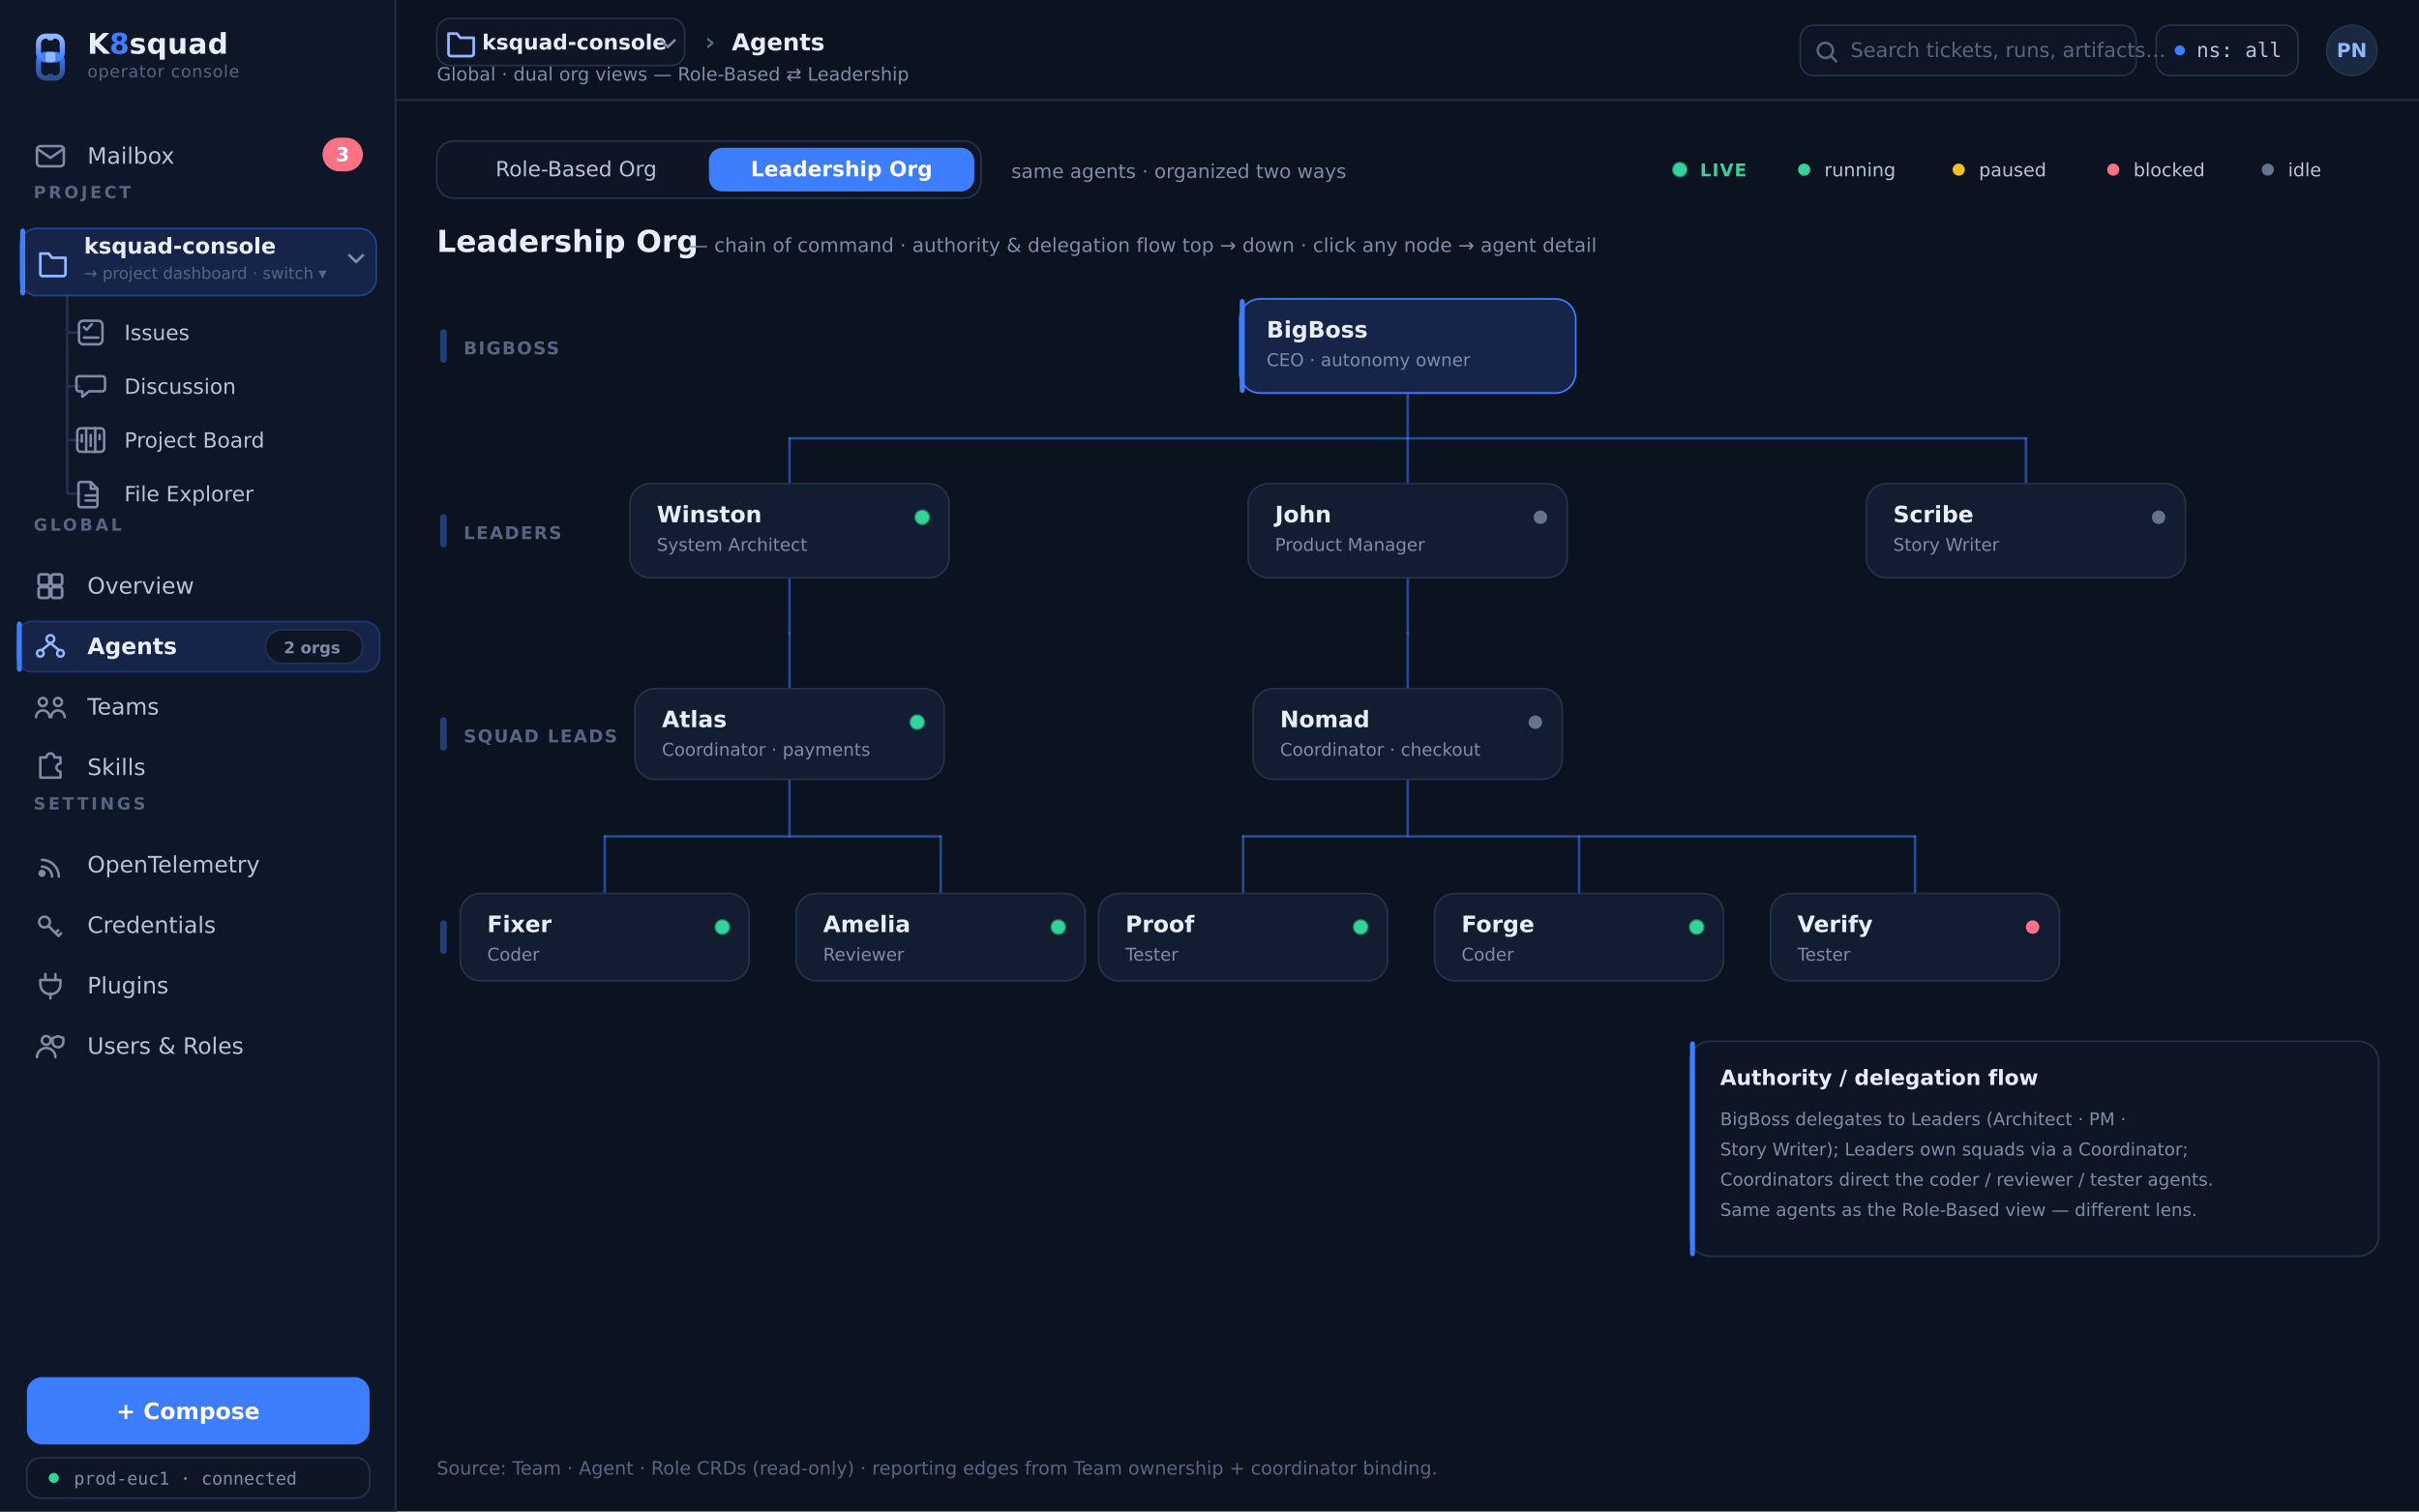
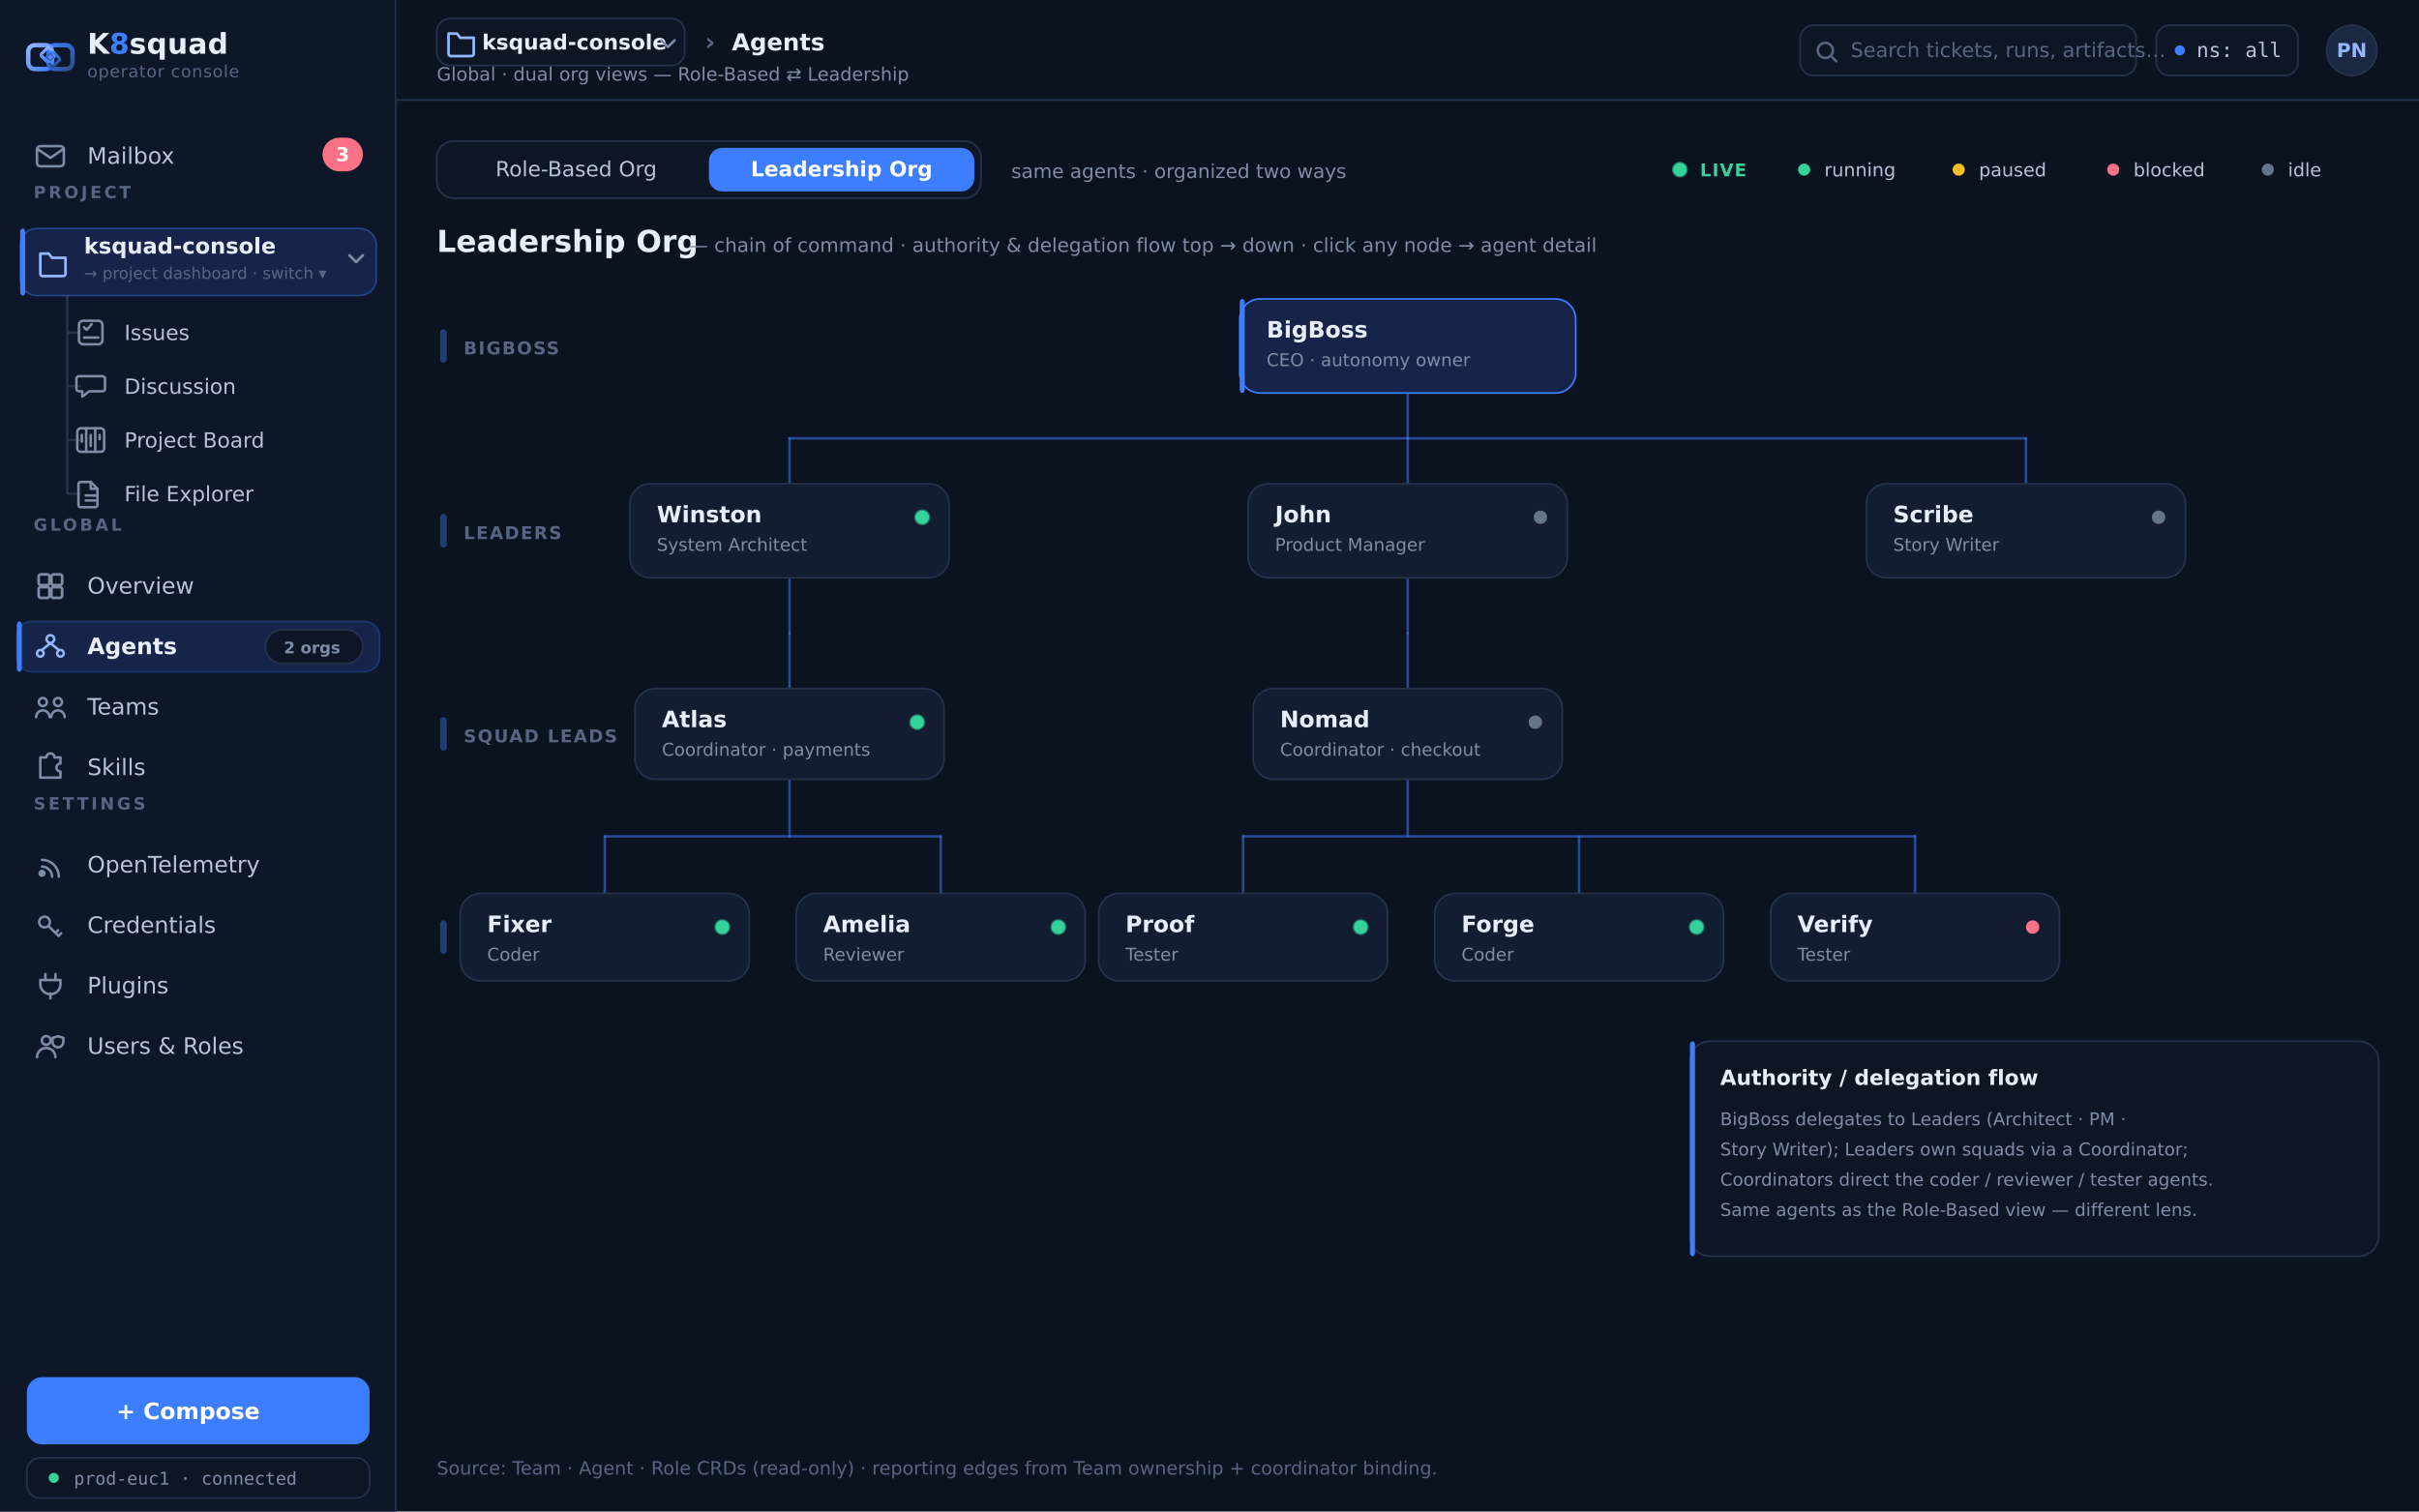
<svg xmlns="http://www.w3.org/2000/svg" width="1440" height="900" viewBox="0 0 1440 900" font-family="DejaVu Sans">
  <defs>
+     <linearGradient id="odinL" x1="0" y1="0" x2="1" y2="1">
+       <stop offset="0" stop-color="#93B7FF" />
+       <stop offset="1" stop-color="#3D7DFF" />
+     </linearGradient>
+     <linearGradient id="odinR" x1="0" y1="0" x2="1" y2="1">
+       <stop offset="0" stop-color="#3D7DFF" />
+       <stop offset="1" stop-color="#2E4E8C" />
+     </linearGradient>
+     <clipPath id="odinCB">
+       <rect x="176" y="256" width="160" height="120" />
+     </clipPath>
+     <clipPath id="odinCK">
+       <rect x="166" y="256" width="180" height="120" />
+     </clipPath>
    <linearGradient id="ringTop" x1="0" y1="0" x2="0" y2="1">
      <stop offset="0" stop-color="#93B7FF" />
      <stop offset="1" stop-color="#3D7DFF" />
    </linearGradient>
    <linearGradient id="ringBot" x1="0" y1="0" x2="0" y2="1">
      <stop offset="0" stop-color="#3D7DFF" />
      <stop offset="1" stop-color="#2E4E8C" />
    </linearGradient>
  </defs>
  <rect x="0" y="0" width="1440" height="900" rx="0" ry="0" fill="#0B1220" stroke="none" stroke-width="1" />
  <rect x="0" y="0" width="236" height="900" rx="0" ry="0" fill="#0D1728" stroke="none" stroke-width="1" />
  <rect x="235" y="0" width="1" height="900" rx="0" ry="0" fill="#25324B" stroke="none" stroke-width="1" />
  <line x1="40" y1="170" x2="40" y2="294" stroke="#25324B" stroke-width="1.4" />
  <line x1="40" y1="294" x2="48" y2="294" stroke="#25324B" stroke-width="1.4" />
  <line x1="40" y1="262" x2="48" y2="262" stroke="#25324B" stroke-width="1.4" />
  <line x1="40" y1="230" x2="48" y2="230" stroke="#25324B" stroke-width="1.4" />
  <line x1="40" y1="198" x2="48" y2="198" stroke="#25324B" stroke-width="1.4" />
  <g transform="translate(30,34) scale(0.33735) translate(-50,-50)">
-     <rect x="29" y="45" width="42" height="42" rx="13" fill="none" stroke="url(#ringBot)" stroke-width="9" />
-     <rect x="29" y="13" width="42" height="42" rx="13" fill="none" stroke="url(#ringTop)" stroke-width="9" />
-     <rect x="41" y="41" width="18" height="18" rx="5" fill="#93B7FF" />
-     <rect x="44.5" y="9.5" width="11" height="11" rx="3" fill="#93B7FF" />
-     <rect x="44.5" y="79.5" width="11" height="11" rx="3" fill="#2E4E8C" />
+     <g transform="scale(0.195313)">
+       <path d="M300,148 h96 a60,60 0 0 1 60,60 v96 a60,60 0 0 1 -60,60 h-96 a60,60 0 0 1 -60,-60 v-96 a60,60 0 0 1 60,-60 z" fill="none" stroke="url(#odinR)" stroke-width="40" stroke-linejoin="round" />
+       <path d="M116,148 h96 a60,60 0 0 1 60,60 v96 a60,60 0 0 1 -60,60 h-96 a60,60 0 0 1 -60,-60 v-96 a60,60 0 0 1 60,-60 z" fill="none" stroke="url(#odinL)" stroke-width="40" stroke-linejoin="round" />
+       <g clip-path="url(#odinCB)">
+         <path d="M300,148 h96 a60,60 0 0 1 60,60 v96 a60,60 0 0 1 -60,60 h-96 a60,60 0 0 1 -60,-60 v-96 a60,60 0 0 1 60,-60 z" fill="none" stroke="url(#odinR)" stroke-width="40" stroke-linejoin="round" />
+       </g>
+       <g transform="rotate(45 256 256)">
+         <path d="M196,206 h64 a18,18 0 0 1 18,18 v64 a18,18 0 0 1 -18,18 h-64 a18,18 0 0 1 -18,-18 v-64 a18,18 0 0 1 18,-18 z" fill="none" stroke="url(#odinL)" stroke-width="26" stroke-linejoin="round" />
+         <path d="M252,206 h64 a18,18 0 0 1 18,18 v64 a18,18 0 0 1 -18,18 h-64 a18,18 0 0 1 -18,-18 v-64 a18,18 0 0 1 18,-18 z" fill="none" stroke="url(#odinR)" stroke-width="26" stroke-linejoin="round" />
+         <g clip-path="url(#odinCK)">
+           <path d="M196,206 h64 a18,18 0 0 1 18,18 v64 a18,18 0 0 1 -18,18 h-64 a18,18 0 0 1 -18,-18 v-64 a18,18 0 0 1 18,-18 z" fill="none" stroke="url(#odinL)" stroke-width="26" stroke-linejoin="round" />
+         </g>
+         <rect x="230" y="230" width="52" height="52" rx="9" fill="#2E4E8C" />
+         <rect x="237" y="237" width="38" height="38" rx="7" fill="#4D8BFF" />
+       </g>
+     </g>
  </g>
  <text x="52" y="32" font-family="DejaVu Sans" font-size="17" fill="#E8EEF9" font-weight="700" text-anchor="start" letter-spacing="0.2">K<tspan fill="#3D7DFF">8</tspan>squad</text>
  <text x="52" y="46" font-family="DejaVu Sans" font-size="10" fill="#586581" font-weight="400" text-anchor="start" letter-spacing="0.4">operator console</text>
  <g fill="none" stroke="#7E8CA6" stroke-width="1.5" stroke-linecap="round" stroke-linejoin="round">
    <rect x="22" y="87" width="16" height="12" rx="2" />
    <path d="M22 88.5 l8 5.5 l8 -5.5" />
  </g>
  <text x="52" y="97.5" font-family="DejaVu Sans" font-size="13.5" fill="#B6C3D8" font-weight="500" text-anchor="start">Mailbox</text>
  <rect x="192" y="82" width="24" height="20" rx="10" ry="10" fill="#FB7185" stroke="none" stroke-width="1" />
  <text x="204" y="96" font-family="DejaVu Sans" font-size="11.5" fill="#fff" font-weight="700" text-anchor="middle">3</text>
  <text x="20" y="118" font-family="DejaVu Sans" font-size="10" fill="#586581" font-weight="700" text-anchor="start" letter-spacing="1.6">PROJECT</text>
  <rect x="12" y="136" width="212" height="40" rx="10" ry="10" fill="#16244A" stroke="#3D7DFF66" stroke-width="1" />
  <rect x="12" y="136" width="3" height="40" rx="2" ry="2" fill="#3D7DFF" stroke="none" stroke-width="1" />
  <g fill="none" stroke="#93B7FF" stroke-width="1.6" stroke-linecap="round" stroke-linejoin="round">
    <path d="M24 151 h5 l2 2.5 h8 v9.5 a1.4 1.4 0 0 1 -1.4 1.4 h-12.2 a1.4 1.4 0 0 1 -1.4 -1.4 z" />
  </g>
  <text x="50" y="151" font-family="DejaVu Sans" font-size="13" fill="#E8EEF9" font-weight="700" text-anchor="start">ksquad-console</text>
  <text x="50" y="166" font-family="DejaVu Sans" font-size="9.5" fill="#586581" font-weight="400" text-anchor="start">→ project dashboard · switch ▾</text>
  <path d="M208 152 l4 4 l4 -4" fill="none" stroke="#7E8CA6" stroke-width="1.6" stroke-linecap="round" stroke-linejoin="round" />
  <g fill="none" stroke="#7E8CA6" stroke-width="1.5" stroke-linecap="round" stroke-linejoin="round">
    <rect x="47" y="191" width="14" height="14" rx="2.5" />
    <path d="M50 194.8 l1.6 1.6 l3 -3.4" />
    <line x1="50" y1="201" x2="58.5" y2="201" />
  </g>
  <text x="74" y="202.5" font-family="DejaVu Sans" font-size="12.5" fill="#B6C3D8" font-weight="500" text-anchor="start">Issues</text>
  <g fill="none" stroke="#7E8CA6" stroke-width="1.5" stroke-linecap="round" stroke-linejoin="round">
    <path d="M47 224 h14 a1.5 1.5 0 0 1 1.5 1.5 v6 a1.5 1.5 0 0 1 -1.5 1.5 h-8 l-4 3.2 v-3.2 h-2 a1.5 1.5 0 0 1 -1.5 -1.5 v-6 a1.5 1.5 0 0 1 1.5 -1.5 z" />
  </g>
  <text x="74" y="234.5" font-family="DejaVu Sans" font-size="12.5" fill="#B6C3D8" font-weight="500" text-anchor="start">Discussion</text>
  <g fill="none" stroke="#7E8CA6" stroke-width="1.5" stroke-linecap="round" stroke-linejoin="round">
    <rect x="46" y="255" width="16" height="14" rx="2" />
    <line x1="51.3" y1="255" x2="51.3" y2="269" />
    <line x1="56.7" y1="255" x2="56.7" y2="269" />
    <line x1="48.7" y1="259" x2="48.7" y2="263" />
    <line x1="54" y1="259" x2="54" y2="265.5" />
    <line x1="59.3" y1="259" x2="59.3" y2="261.5" />
  </g>
  <text x="74" y="266.5" font-family="DejaVu Sans" font-size="12.5" fill="#B6C3D8" font-weight="500" text-anchor="start">Project Board</text>
  <g fill="none" stroke="#7E8CA6" stroke-width="1.5" stroke-linecap="round" stroke-linejoin="round">
    <path d="M48 287 h6 l4 4 v9.7 a1.3 1.3 0 0 1 -1.3 1.3 h-8.7 a1.3 1.3 0 0 1 -1.3 -1.3 v-12.4 a1.3 1.3 0 0 1 1.3 -1.3 z" />
    <path d="M54 287 v4 h4" />
    <line x1="51" y1="295" x2="57" y2="295" />
    <line x1="51" y1="298" x2="57" y2="298" />
  </g>
  <text x="74" y="298.5" font-family="DejaVu Sans" font-size="12.5" fill="#B6C3D8" font-weight="500" text-anchor="start">File Explorer</text>
  <text x="20" y="316" font-family="DejaVu Sans" font-size="10" fill="#586581" font-weight="700" text-anchor="start" letter-spacing="1.6">GLOBAL</text>
  <g fill="none" stroke="#7E8CA6" stroke-width="1.6" stroke-linecap="round" stroke-linejoin="round">
    <rect x="23" y="342" width="6.4" height="6.4" rx="1.3" />
    <rect x="30.6" y="342" width="6.4" height="6.4" rx="1.3" />
    <rect x="23" y="349.6" width="6.4" height="6.4" rx="1.3" />
    <rect x="30.6" y="349.6" width="6.4" height="6.4" rx="1.3" />
  </g>
  <text x="52" y="353.5" font-family="DejaVu Sans" font-size="13.5" fill="#B6C3D8" font-weight="500" text-anchor="start">Overview</text>
  <rect x="10" y="370" width="216" height="30" rx="9" ry="9" fill="#16244A" stroke="#3D7DFF44" stroke-width="1" />
  <rect x="10" y="370" width="3" height="30" rx="2" ry="2" fill="#3D7DFF" stroke="none" stroke-width="1" />
  <g fill="none" stroke="#93B7FF" stroke-width="1.5" stroke-linecap="round" stroke-linejoin="round">
    <circle cx="30" cy="380.5" r="2.3" />
    <circle cx="24" cy="389" r="2" />
    <circle cx="36" cy="389" r="2" />
    <line x1="30" y1="383" x2="25" y2="387" />
    <line x1="30" y1="383" x2="35" y2="387" />
  </g>
  <text x="52" y="389.5" font-family="DejaVu Sans" font-size="13.5" fill="#E8EEF9" font-weight="600" text-anchor="start">Agents</text>
  <rect x="158" y="375" width="58" height="20" rx="10.0" ry="10.0" fill="#0E1626" stroke="#25324B" stroke-width="1" />
  <text x="169" y="389.0" font-family="DejaVu Sans" font-size="9.5" fill="#7E8CA6" font-weight="600" text-anchor="start">2 orgs</text>
  <g fill="none" stroke="#7E8CA6" stroke-width="1.5" stroke-linecap="round" stroke-linejoin="round">
    <circle cx="25.5" cy="418" r="2.4" />
    <path d="M21.5 427 a4 4 0 0 1 8 0" />
    <circle cx="34.5" cy="418" r="2.4" />
    <path d="M30.5 427 a4 4 0 0 1 8 0" />
  </g>
  <text x="52" y="425.5" font-family="DejaVu Sans" font-size="13.5" fill="#B6C3D8" font-weight="500" text-anchor="start">Teams</text>
  <g fill="none" stroke="#7E8CA6" stroke-width="1.5" stroke-linecap="round" stroke-linejoin="round">
    <path d="M24 451 h3.6 a2 2 0 1 1 4.8 0 h3.6 v3.6 a2 2 0 1 0 0 4.8 v3.6 h-12 z" />
  </g>
  <text x="52" y="461.5" font-family="DejaVu Sans" font-size="13.5" fill="#B6C3D8" font-weight="500" text-anchor="start">Skills</text>
  <text x="20" y="482" font-family="DejaVu Sans" font-size="10" fill="#586581" font-weight="700" text-anchor="start" letter-spacing="1.6">SETTINGS</text>
  <g fill="none" stroke="#7E8CA6" stroke-width="1.5" stroke-linecap="round" stroke-linejoin="round">
    <circle cx="25" cy="520" r="1.4" fill="#7E8CA6" />
    <path d="M25 516 a6 6 0 0 1 6 6" />
    <path d="M25 512 a10 10 0 0 1 10 10" />
  </g>
  <text x="52" y="519.5" font-family="DejaVu Sans" font-size="13.5" fill="#B6C3D8" font-weight="500" text-anchor="start">OpenTelemetry</text>
  <g fill="none" stroke="#7E8CA6" stroke-width="1.5" stroke-linecap="round" stroke-linejoin="round">
    <circle cx="26.5" cy="549" r="3.2" />
    <path d="M28.8 551.3 l6 6 M33 555.5 l1.6 -1.6 M34.8 557.3 l1.6 -1.6" />
  </g>
  <text x="52" y="555.5" font-family="DejaVu Sans" font-size="13.5" fill="#B6C3D8" font-weight="500" text-anchor="start">Credentials</text>
  <g fill="none" stroke="#7E8CA6" stroke-width="1.5" stroke-linecap="round" stroke-linejoin="round">
    <line x1="27" y1="580" x2="27" y2="583.5" />
    <line x1="33" y1="580" x2="33" y2="583.5" />
    <path d="M24 583.5 h12 v2.5 a6 6 0 0 1 -12 0 z" />
    <line x1="30" y1="591.5" x2="30" y2="594.5" />
  </g>
  <text x="52" y="591.5" font-family="DejaVu Sans" font-size="13.5" fill="#B6C3D8" font-weight="500" text-anchor="start">Plugins</text>
  <g fill="none" stroke="#7E8CA6" stroke-width="1.5" stroke-linecap="round" stroke-linejoin="round">
    <circle cx="27.5" cy="619.5" r="2.6" />
    <path d="M22 629.5 a5.5 5.5 0 0 1 11 0" />
    <path d="M34.5 617 l3.2 1 v2.6 a3.2 3.2 0 0 1 -3.2 3 a3.2 3.2 0 0 1 -3.2 -3 v-2.6 z" />
  </g>
  <text x="52" y="627.5" font-family="DejaVu Sans" font-size="13.5" fill="#B6C3D8" font-weight="500" text-anchor="start">Users &amp; Roles</text>
  <rect x="16" y="820" width="204" height="40" rx="9" ry="9" fill="#3D7DFF" stroke="none" stroke-width="1" />
  <text x="112" y="845" font-family="DejaVu Sans" font-size="13.5" fill="#fff" font-weight="600" text-anchor="middle">+  Compose</text>
  <rect x="16" y="868" width="204" height="24" rx="8" ry="8" fill="#0E1626" stroke="#25324B" stroke-width="1" />
  <circle cx="32" cy="880" r="3" fill="#34D399" />
  <text x="44" y="884" font-family="DejaVu Sans Mono" font-size="10.5" fill="#7E8CA6" font-weight="400" text-anchor="start">prod-euc1 · connected</text>
  <rect x="236" y="0" width="1204" height="60" rx="0" ry="0" fill="#0B1220" stroke="none" stroke-width="1" />
  <rect x="236" y="59" width="1204" height="1" rx="0" ry="0" fill="#25324B" stroke="none" stroke-width="1" />
  <rect x="260" y="11" width="147.6" height="28" rx="8" ry="8" fill="#0E1626" stroke="#25324B" stroke-width="1" />
  <g fill="none" stroke="#93B7FF" stroke-width="1.6" stroke-linecap="round" stroke-linejoin="round">
    <path d="M267 20 h5 l2 2.5 h8 v9.5 a1.4 1.4 0 0 1 -1.4 1.4 h-12.2 a1.4 1.4 0 0 1 -1.4 -1.4 z" />
  </g>
  <text x="287" y="29.5" font-family="DejaVu Sans" font-size="12.5" fill="#E8EEF9" font-weight="600" text-anchor="start">ksquad-console</text>
  <path d="M393.6 24 l4 4 l4 -4" fill="none" stroke="#7E8CA6" stroke-width="1.5" stroke-linecap="round" stroke-linejoin="round" />
  <text x="419.6" y="30" font-family="DejaVu Sans" font-size="15" fill="#586581" font-weight="600" text-anchor="start">›</text>
  <text x="435.6" y="30" font-family="DejaVu Sans" font-size="14" fill="#E8EEF9" font-weight="700" text-anchor="start">Agents</text>
  <text x="260" y="48" font-family="DejaVu Sans" font-size="11" fill="#7E8CA6" font-weight="400" text-anchor="start">Global · dual org views — Role-Based ⇄ Leadership</text>
  <circle cx="1400" cy="30" r="15" fill="#1A2842" stroke="#25324B" />
  <text x="1400" y="34" font-family="DejaVu Sans" font-size="11.5" fill="#93B7FF" font-weight="700" text-anchor="middle">PN</text>
  <rect x="1283.6" y="15" width="84.4" height="30" rx="8" ry="8" fill="#0E1626" stroke="#25324B" stroke-width="1" />
  <circle cx="1297.6" cy="30" r="3" fill="#3D7DFF" />
  <text x="1307.6" y="34" font-family="DejaVu Sans Mono" font-size="12" fill="#B6C3D8" font-weight="400" text-anchor="start">ns: all</text>
  <rect x="1071.6" y="15" width="200" height="30" rx="8" ry="8" fill="#0E1626" stroke="#25324B" stroke-width="1" />
  <circle cx="1086.6" cy="30" r="4.5" fill="none" stroke="#586581" stroke-width="1.5" />
  <path d="M1090.1 33.5 l3 3" stroke="#586581" stroke-width="1.5" stroke-linecap="round" />
  <text x="1101.6" y="34" font-family="DejaVu Sans" font-size="12" fill="#586581" font-weight="400" text-anchor="start">Search tickets, runs, artifacts…</text>
  <rect x="260" y="84" width="324" height="34" rx="10" ry="10" fill="#0E1626" stroke="#25324B" stroke-width="1" />
  <text x="343.0" y="105" font-family="DejaVu Sans" font-size="12.5" fill="#B6C3D8" font-weight="500" text-anchor="middle">Role-Based Org</text>
  <rect x="422" y="88" width="158" height="26" rx="8" ry="8" fill="#3D7DFF" stroke="none" stroke-width="1" />
  <text x="501.0" y="105" font-family="DejaVu Sans" font-size="12.5" fill="#fff" font-weight="700" text-anchor="middle">Leadership Org</text>
  <text x="602" y="106" font-family="DejaVu Sans" font-size="11.5" fill="#7E8CA6" font-weight="400" text-anchor="start">same agents · organized two ways</text>
  <circle cx="1000" cy="101" r="4" fill="#34D399" />
  <circle cx="1000" cy="101" r="4" fill="none" stroke="#34D399" stroke-width="1.5" opacity="0.5">
    <animate attributeName="r" from="4" to="9" dur="1.6s" repeatCount="indefinite" />
    <animate attributeName="opacity" from="0.5" to="0" dur="1.6s" repeatCount="indefinite" />
  </circle>
  <text x="1012" y="105" font-family="DejaVu Sans" font-size="10.5" fill="#34D399" font-weight="700" text-anchor="start" letter-spacing="0.6">LIVE</text>
  <circle cx="1074" cy="101" r="3.6" fill="#34D399" />
  <text x="1086" y="105" font-family="DejaVu Sans" font-size="11" fill="#B6C3D8" font-weight="500" text-anchor="start">running</text>
  <circle cx="1166" cy="101" r="3.6" fill="#FBBF24" />
  <text x="1178" y="105" font-family="DejaVu Sans" font-size="11" fill="#B6C3D8" font-weight="500" text-anchor="start">paused</text>
  <circle cx="1258" cy="101" r="3.6" fill="#FB7185" />
  <text x="1270" y="105" font-family="DejaVu Sans" font-size="11" fill="#B6C3D8" font-weight="500" text-anchor="start">blocked</text>
  <circle cx="1350" cy="101" r="3.6" fill="#64748B" />
  <text x="1362" y="105" font-family="DejaVu Sans" font-size="11" fill="#B6C3D8" font-weight="500" text-anchor="start">idle</text>
  <text x="260" y="150" font-family="DejaVu Sans" font-size="18" fill="#E8EEF9" font-weight="700" text-anchor="start">Leadership Org</text>
  <text x="410" y="150" font-family="DejaVu Sans" font-size="11.5" fill="#7E8CA6" font-weight="400" text-anchor="start">— chain of command · authority &amp; delegation flow top → down · click any node → agent detail</text>
  <g stroke="#3D7DFF88" stroke-width="1.5" fill="none" stroke-linecap="round">
    <path d="M838 234 V261.0" />
    <path d="M470 261.0 H1206" />
    <path d="M470 261.0 V288" />
    <path d="M838 261.0 V288" />
    <path d="M1206 261.0 V288" />
  </g>
  <g stroke="#3D7DFF88" stroke-width="1.5" fill="none" stroke-linecap="round">
    <path d="M470 344 V377.0" />
    <path d="M470 377.0 V410" />
  </g>
  <g stroke="#3D7DFF88" stroke-width="1.5" fill="none" stroke-linecap="round">
    <path d="M838 344 V377.0" />
    <path d="M838 377.0 V410" />
  </g>
  <g stroke="#3D7DFF88" stroke-width="1.5" fill="none" stroke-linecap="round">
    <path d="M470 464 V498.0" />
    <path d="M360 498.0 H560" />
    <path d="M360 498.0 V532" />
    <path d="M560 498.0 V532" />
  </g>
  <g stroke="#3D7DFF88" stroke-width="1.5" fill="none" stroke-linecap="round">
    <path d="M838 464 V498.0" />
    <path d="M740 498.0 H1140" />
    <path d="M740 498.0 V532" />
    <path d="M940 498.0 V532" />
    <path d="M1140 498.0 V532" />
  </g>
  <rect x="262" y="196" width="4" height="20" rx="2" ry="2" fill="#3D7DFF66" stroke="none" stroke-width="1" />
  <text x="276" y="211" font-family="DejaVu Sans" font-size="10.5" fill="#586581" font-weight="700" text-anchor="start" letter-spacing="0.8">BIGBOSS</text>
  <rect x="262" y="306" width="4" height="20" rx="2" ry="2" fill="#3D7DFF66" stroke="none" stroke-width="1" />
  <text x="276" y="321" font-family="DejaVu Sans" font-size="10.5" fill="#586581" font-weight="700" text-anchor="start" letter-spacing="0.8">LEADERS</text>
  <rect x="262" y="427" width="4" height="20" rx="2" ry="2" fill="#3D7DFF66" stroke="none" stroke-width="1" />
  <text x="276" y="442" font-family="DejaVu Sans" font-size="10.5" fill="#586581" font-weight="700" text-anchor="start" letter-spacing="0.8">SQUAD LEADS</text>
  <rect x="262" y="548" width="4" height="20" rx="2" ry="2" fill="#3D7DFF66" stroke="none" stroke-width="1" />
  <text x="276" y="563" font-family="DejaVu Sans" font-size="10.5" fill="#586581" font-weight="700" text-anchor="start" letter-spacing="0.8">AGENTS</text>
  <rect x="738.0" y="178" width="200" height="56" rx="12" ry="12" fill="#16244A" stroke="#3D7DFF" stroke-width="1" />
  <rect x="738.0" y="178" width="3" height="56" rx="2" ry="2" fill="#3D7DFF" stroke="none" stroke-width="1" />
  <text x="754.0" y="201" font-family="DejaVu Sans" font-size="13.5" fill="#E8EEF9" font-weight="700" text-anchor="start">BigBoss</text>
  <text x="754.0" y="218" font-family="DejaVu Sans" font-size="10.5" fill="#7E8CA6" font-weight="400" text-anchor="start">CEO · autonomy owner</text>
  <rect x="375.0" y="288" width="190" height="56" rx="12" ry="12" fill="#131D31" stroke="#25324B" stroke-width="1" />
  <text x="391.0" y="311" font-family="DejaVu Sans" font-size="13.5" fill="#E8EEF9" font-weight="700" text-anchor="start">Winston</text>
  <text x="391.0" y="328" font-family="DejaVu Sans" font-size="10.5" fill="#7E8CA6" font-weight="400" text-anchor="start">System Architect</text>
  <circle cx="549.0" cy="308" r="4" fill="#34D399" />
  <circle cx="549.0" cy="308" r="4" fill="none" stroke="#34D399" stroke-width="1.5" opacity="0.5">
    <animate attributeName="r" from="4" to="9" dur="1.6s" repeatCount="indefinite" />
    <animate attributeName="opacity" from="0.5" to="0" dur="1.6s" repeatCount="indefinite" />
  </circle>
  <rect x="743.0" y="288" width="190" height="56" rx="12" ry="12" fill="#131D31" stroke="#25324B" stroke-width="1" />
  <text x="759.0" y="311" font-family="DejaVu Sans" font-size="13.5" fill="#E8EEF9" font-weight="700" text-anchor="start">John</text>
  <text x="759.0" y="328" font-family="DejaVu Sans" font-size="10.5" fill="#7E8CA6" font-weight="400" text-anchor="start">Product Manager</text>
  <circle cx="917.0" cy="308" r="4" fill="#64748B" />
  <rect x="1111.0" y="288" width="190" height="56" rx="12" ry="12" fill="#131D31" stroke="#25324B" stroke-width="1" />
  <text x="1127.0" y="311" font-family="DejaVu Sans" font-size="13.5" fill="#E8EEF9" font-weight="700" text-anchor="start">Scribe</text>
  <text x="1127.0" y="328" font-family="DejaVu Sans" font-size="10.5" fill="#7E8CA6" font-weight="400" text-anchor="start">Story Writer</text>
  <circle cx="1285.0" cy="308" r="4" fill="#64748B" />
  <rect x="378.0" y="410" width="184" height="54" rx="12" ry="12" fill="#131D31" stroke="#25324B" stroke-width="1" />
  <text x="394.0" y="433" font-family="DejaVu Sans" font-size="13.5" fill="#E8EEF9" font-weight="700" text-anchor="start">Atlas</text>
  <text x="394.0" y="450" font-family="DejaVu Sans" font-size="10.5" fill="#7E8CA6" font-weight="400" text-anchor="start">Coordinator · payments</text>
  <circle cx="546.0" cy="430" r="4" fill="#34D399" />
  <circle cx="546.0" cy="430" r="4" fill="none" stroke="#34D399" stroke-width="1.5" opacity="0.5">
    <animate attributeName="r" from="4" to="9" dur="1.6s" repeatCount="indefinite" />
    <animate attributeName="opacity" from="0.5" to="0" dur="1.6s" repeatCount="indefinite" />
  </circle>
  <rect x="746.0" y="410" width="184" height="54" rx="12" ry="12" fill="#131D31" stroke="#25324B" stroke-width="1" />
  <text x="762.0" y="433" font-family="DejaVu Sans" font-size="13.5" fill="#E8EEF9" font-weight="700" text-anchor="start">Nomad</text>
  <text x="762.0" y="450" font-family="DejaVu Sans" font-size="10.5" fill="#7E8CA6" font-weight="400" text-anchor="start">Coordinator · checkout</text>
  <circle cx="914.0" cy="430" r="4" fill="#64748B" />
  <rect x="274.0" y="532" width="172" height="52" rx="12" ry="12" fill="#131D31" stroke="#25324B" stroke-width="1" />
  <text x="290.0" y="555" font-family="DejaVu Sans" font-size="13.5" fill="#E8EEF9" font-weight="700" text-anchor="start">Fixer</text>
  <text x="290.0" y="572" font-family="DejaVu Sans" font-size="10.5" fill="#7E8CA6" font-weight="400" text-anchor="start">Coder</text>
  <circle cx="430.0" cy="552" r="4" fill="#34D399" />
  <circle cx="430.0" cy="552" r="4" fill="none" stroke="#34D399" stroke-width="1.5" opacity="0.5">
    <animate attributeName="r" from="4" to="9" dur="1.6s" repeatCount="indefinite" />
    <animate attributeName="opacity" from="0.5" to="0" dur="1.6s" repeatCount="indefinite" />
  </circle>
  <rect x="474.0" y="532" width="172" height="52" rx="12" ry="12" fill="#131D31" stroke="#25324B" stroke-width="1" />
  <text x="490.0" y="555" font-family="DejaVu Sans" font-size="13.5" fill="#E8EEF9" font-weight="700" text-anchor="start">Amelia</text>
  <text x="490.0" y="572" font-family="DejaVu Sans" font-size="10.5" fill="#7E8CA6" font-weight="400" text-anchor="start">Reviewer</text>
  <circle cx="630.0" cy="552" r="4" fill="#34D399" />
  <circle cx="630.0" cy="552" r="4" fill="none" stroke="#34D399" stroke-width="1.5" opacity="0.5">
    <animate attributeName="r" from="4" to="9" dur="1.6s" repeatCount="indefinite" />
    <animate attributeName="opacity" from="0.5" to="0" dur="1.6s" repeatCount="indefinite" />
  </circle>
  <rect x="654.0" y="532" width="172" height="52" rx="12" ry="12" fill="#131D31" stroke="#25324B" stroke-width="1" />
  <text x="670.0" y="555" font-family="DejaVu Sans" font-size="13.5" fill="#E8EEF9" font-weight="700" text-anchor="start">Proof</text>
  <text x="670.0" y="572" font-family="DejaVu Sans" font-size="10.5" fill="#7E8CA6" font-weight="400" text-anchor="start">Tester</text>
  <circle cx="810.0" cy="552" r="4" fill="#34D399" />
  <circle cx="810.0" cy="552" r="4" fill="none" stroke="#34D399" stroke-width="1.5" opacity="0.5">
    <animate attributeName="r" from="4" to="9" dur="1.6s" repeatCount="indefinite" />
    <animate attributeName="opacity" from="0.5" to="0" dur="1.6s" repeatCount="indefinite" />
  </circle>
  <rect x="854.0" y="532" width="172" height="52" rx="12" ry="12" fill="#131D31" stroke="#25324B" stroke-width="1" />
  <text x="870.0" y="555" font-family="DejaVu Sans" font-size="13.5" fill="#E8EEF9" font-weight="700" text-anchor="start">Forge</text>
  <text x="870.0" y="572" font-family="DejaVu Sans" font-size="10.5" fill="#7E8CA6" font-weight="400" text-anchor="start">Coder</text>
  <circle cx="1010.0" cy="552" r="4" fill="#34D399" />
  <circle cx="1010.0" cy="552" r="4" fill="none" stroke="#34D399" stroke-width="1.5" opacity="0.5">
    <animate attributeName="r" from="4" to="9" dur="1.6s" repeatCount="indefinite" />
    <animate attributeName="opacity" from="0.5" to="0" dur="1.6s" repeatCount="indefinite" />
  </circle>
  <rect x="1054.0" y="532" width="172" height="52" rx="12" ry="12" fill="#131D31" stroke="#25324B" stroke-width="1" />
  <text x="1070.0" y="555" font-family="DejaVu Sans" font-size="13.5" fill="#E8EEF9" font-weight="700" text-anchor="start">Verify</text>
  <text x="1070.0" y="572" font-family="DejaVu Sans" font-size="10.5" fill="#7E8CA6" font-weight="400" text-anchor="start">Tester</text>
  <circle cx="1210.0" cy="552" r="4" fill="#FB7185" />
  <rect x="1006" y="620" width="410" height="128" rx="12" ry="12" fill="#0E1626" stroke="#25324B" stroke-width="1" />
  <rect x="1006" y="620" width="3" height="128" rx="2" ry="2" fill="#3D7DFF" stroke="none" stroke-width="1" />
  <text x="1024" y="646" font-family="DejaVu Sans" font-size="12.5" fill="#E8EEF9" font-weight="700" text-anchor="start">Authority / delegation flow</text>
  <text x="1024" y="670" font-family="DejaVu Sans" font-size="10.5" fill="#7E8CA6" font-weight="400" text-anchor="start">BigBoss delegates to Leaders (Architect · PM ·</text>
  <text x="1024" y="688" font-family="DejaVu Sans" font-size="10.5" fill="#7E8CA6" font-weight="400" text-anchor="start">Story Writer); Leaders own squads via a Coordinator;</text>
  <text x="1024" y="706" font-family="DejaVu Sans" font-size="10.5" fill="#7E8CA6" font-weight="400" text-anchor="start">Coordinators direct the coder / reviewer / tester agents.</text>
  <text x="1024" y="724" font-family="DejaVu Sans" font-size="10.5" fill="#7E8CA6" font-weight="400" text-anchor="start">Same agents as the Role-Based view — different lens.</text>
  <text x="260" y="878" font-family="DejaVu Sans" font-size="11" fill="#586581" font-weight="400" text-anchor="start">Source: Team · Agent · Role CRDs (read-only) · reporting edges from Team ownership + coordinator binding.</text>
</svg>
